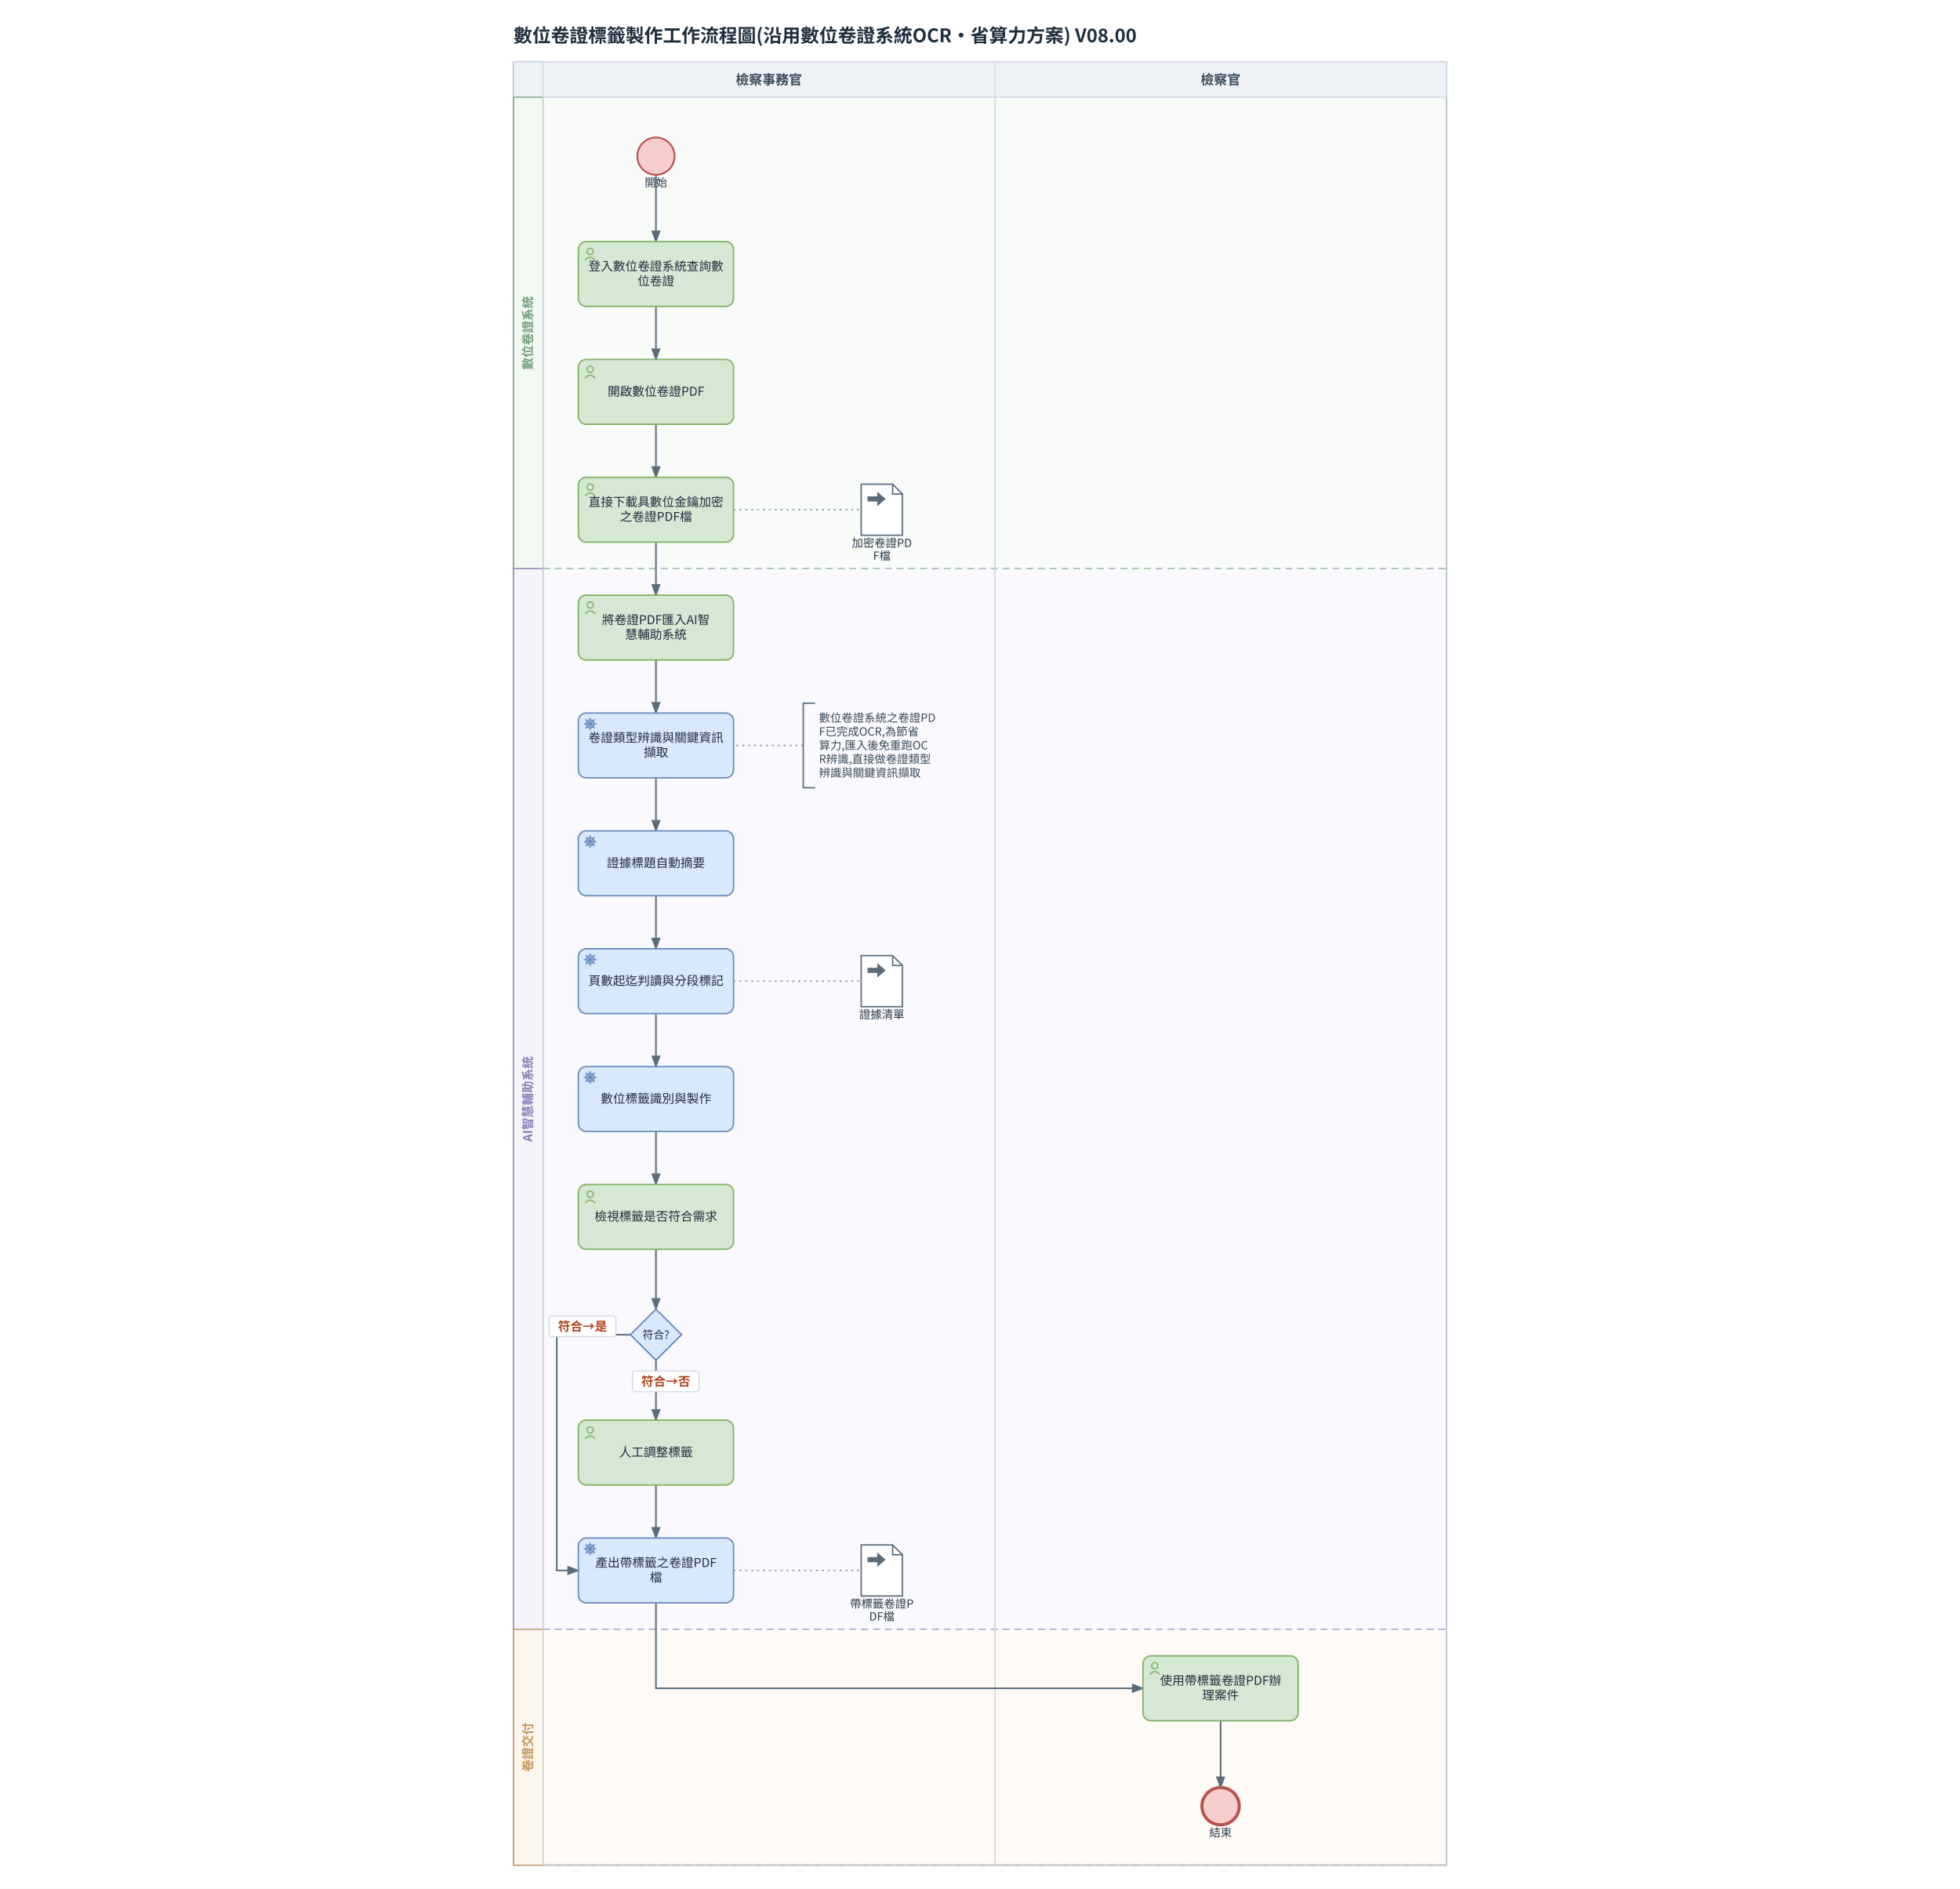
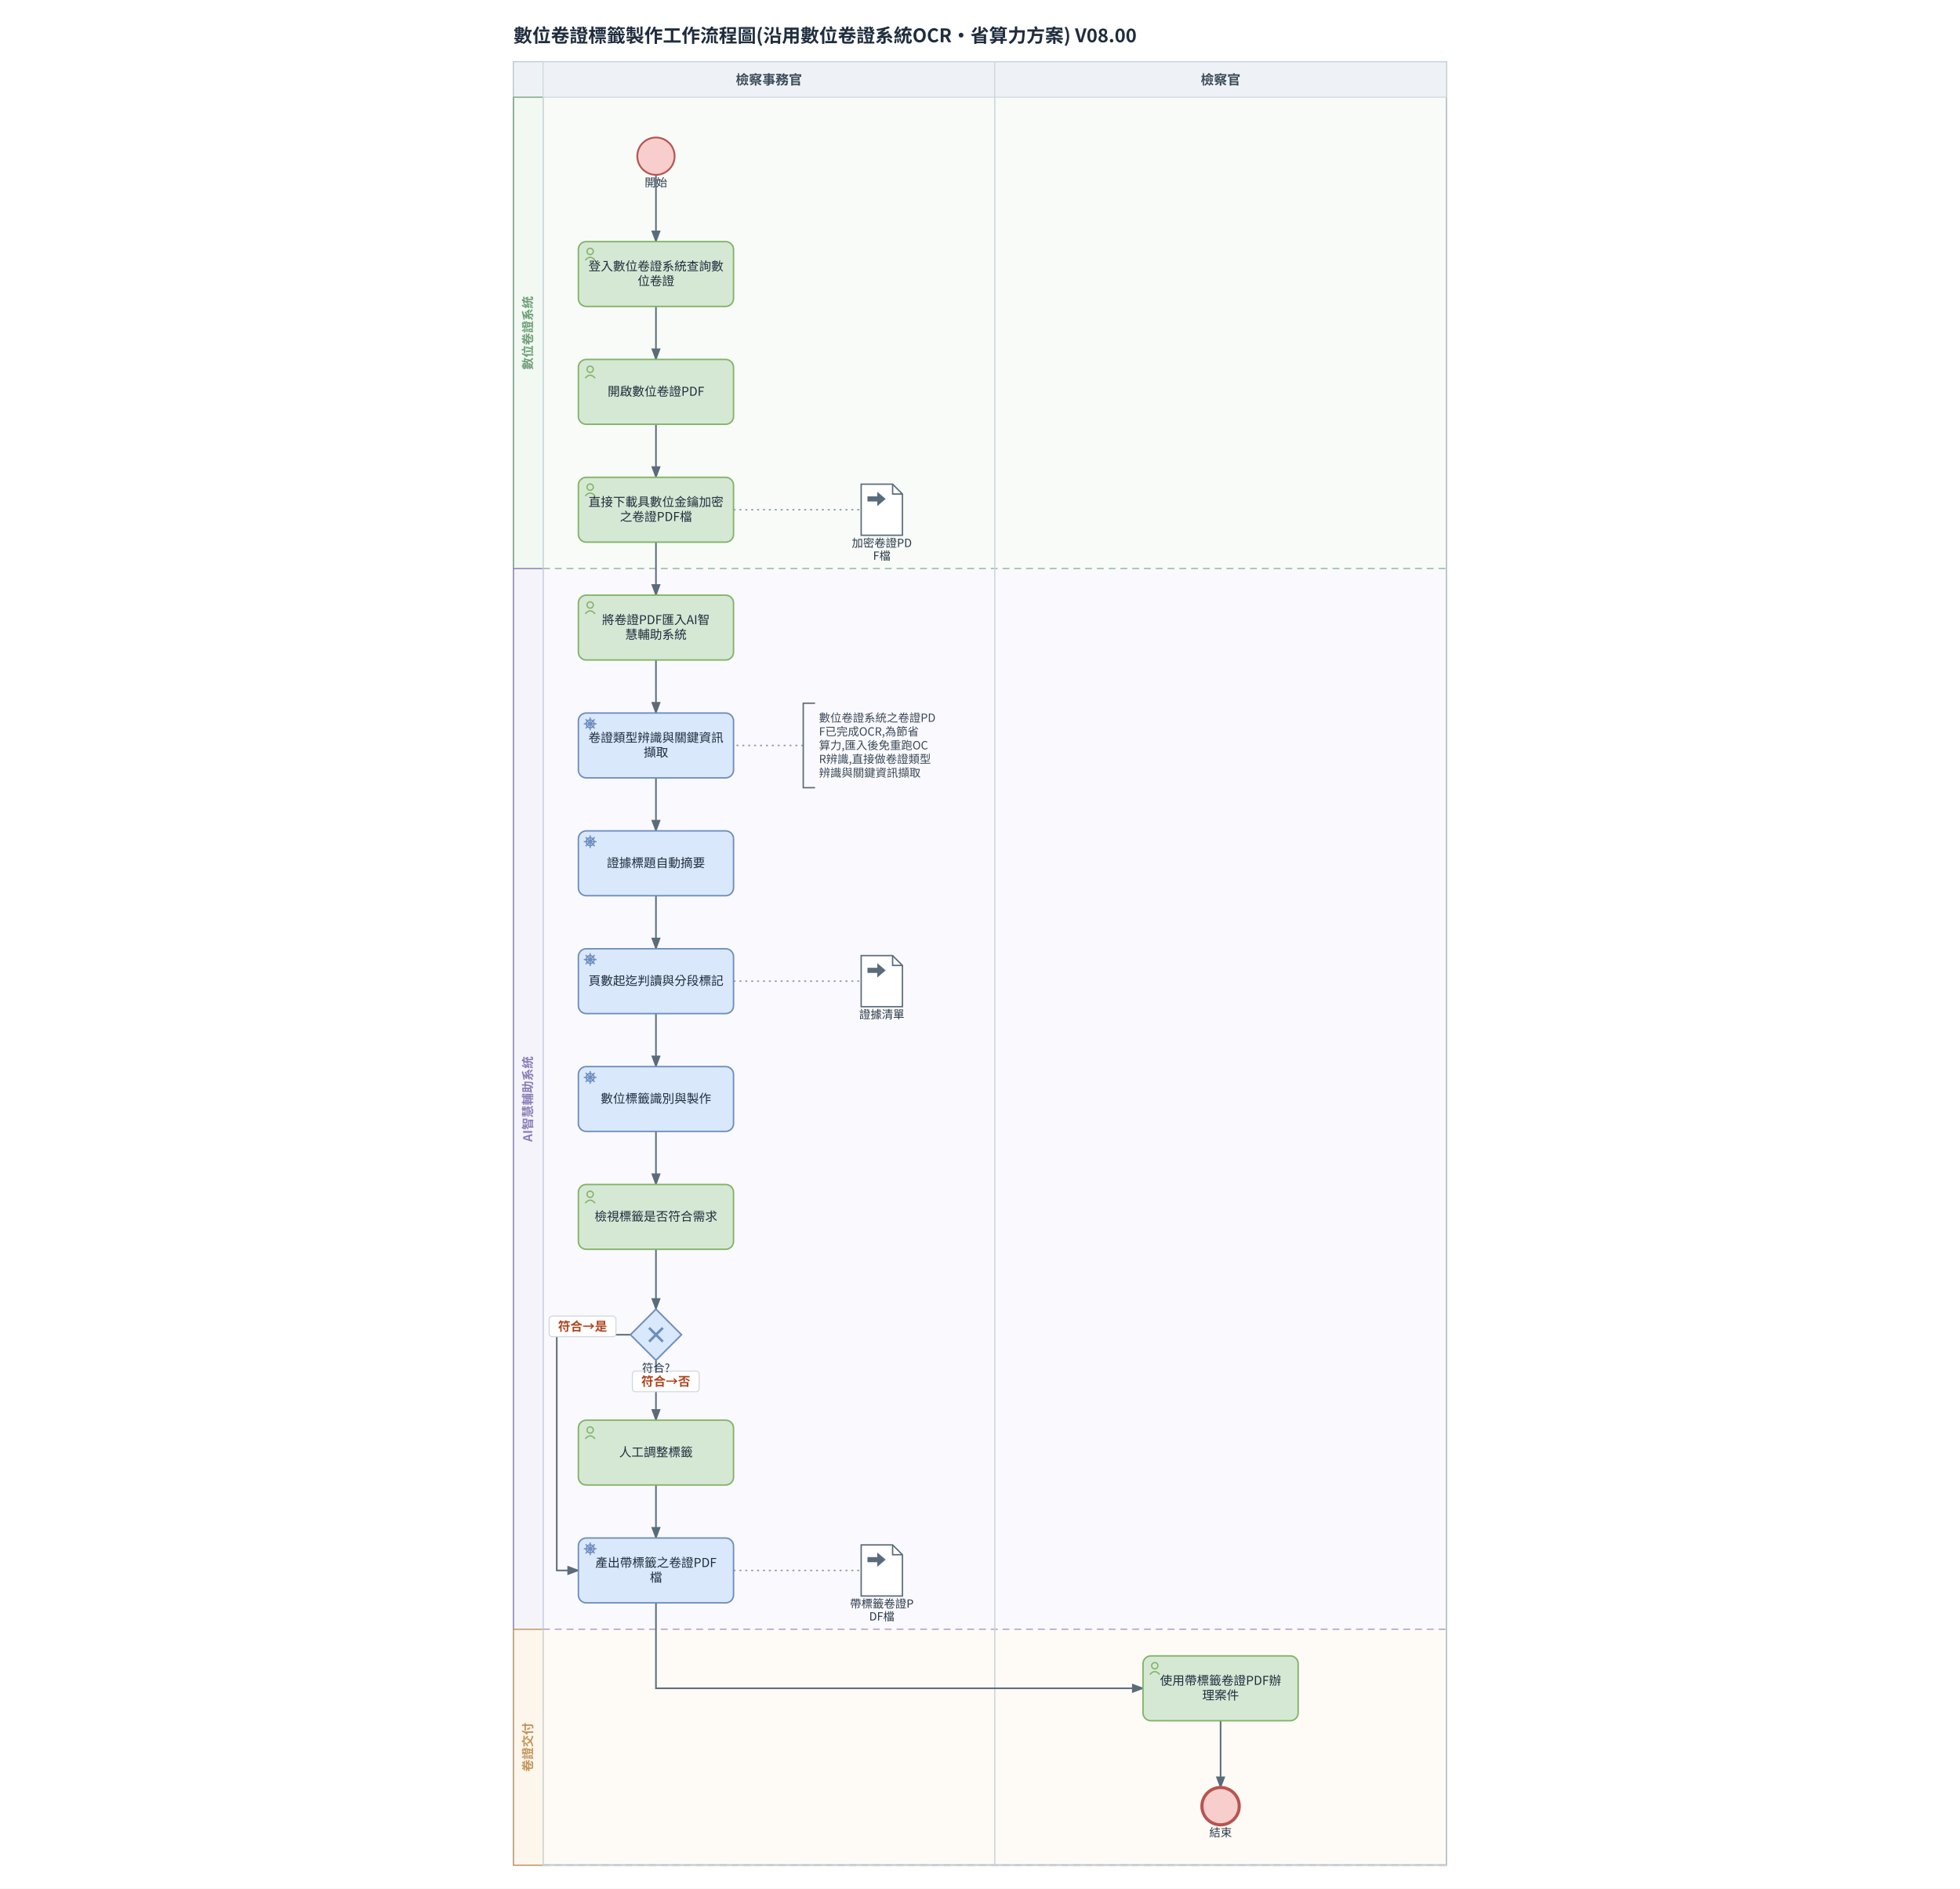
<svg xmlns="http://www.w3.org/2000/svg" role="img" aria-label="數位卷證標籤製作工作流程圖(沿用數位卷證系統OCR・省算力方案) V08.00" viewBox="-383 7 1996 1923" data-pad="capped" font-family="Microsoft JhengHei, PingFang TC, Noto Sans CJK TC, sans-serif">
  <rect x="-383" y="7" width="1996" height="1923" fill="#ffffff" />
  <text x="140" y="50" font-size="19" font-weight="bold" fill="#1f2d3d">數位卷證標籤製作工作流程圖(沿用數位卷證系統OCR・省算力方案) V08.00</text>
  <defs>
    <marker id="arr" markerWidth="9" markerHeight="9" refX="7" refY="3" orient="auto" markerUnits="strokeWidth">
      <path d="M0,0 L8,3 L0,6 Z" fill="#5a6b7b" />
    </marker>
    <marker id="mfarr" markerWidth="11" markerHeight="11" refX="8" refY="4" orient="auto" markerUnits="strokeWidth">
      <path d="M0,0 L8,4 L0,8" fill="none" stroke="#6b7b8b" stroke-width="1.3" />
    </marker>
    <marker id="mfdot" markerWidth="10" markerHeight="10" refX="5" refY="5" orient="auto" markerUnits="strokeWidth">
      <circle cx="5" cy="5" r="3.2" fill="#fff" stroke="#6b7b8b" stroke-width="1.3" />
    </marker>
  </defs>
  <rect x="170" y="106" width="920" height="480" fill="#f2f8f2" fill-opacity="0.55" stroke="none" />
  <line x1="170" y1="586" x2="1090" y2="586" stroke="#6f9f78" stroke-width="1.2" stroke-dasharray="7 5" />
  <rect x="170" y="586" width="920" height="1080" fill="#f6f4fb" fill-opacity="0.55" stroke="none" />
  <line x1="170" y1="1666" x2="1090" y2="1666" stroke="#8a7fb8" stroke-width="1.2" stroke-dasharray="7 5" />
  <rect x="170" y="1666" width="920" height="240" fill="#fdf6ec" fill-opacity="0.55" stroke="none" />
  <line x1="170" y1="1906" x2="1090" y2="1906" stroke="#c2955a" stroke-width="1.2" stroke-dasharray="7 5" />
  <rect x="140" y="70" width="950" height="1836" fill="none" stroke="#9aa7b4" stroke-width="1.5" />
  <rect x="140" y="70" width="30" height="36" fill="#eef2f6" stroke="#cdd6df" />
  <rect x="140" y="106" width="30" height="480" fill="#f2f8f2" stroke="#6f9f78" stroke-width="1" />
  <text x="159.0" y="346.0" font-size="12.5" font-weight="bold" fill="#6f9f78" text-anchor="middle" transform="rotate(-90 159.0 346.0)">數位卷證系統</text>
  <rect x="140" y="586" width="30" height="1080" fill="#f6f4fb" stroke="#8a7fb8" stroke-width="1" />
  <text x="159.0" y="1126.0" font-size="12.5" font-weight="bold" fill="#8a7fb8" text-anchor="middle" transform="rotate(-90 159.0 1126.0)">AI智慧輔助系統</text>
  <rect x="140" y="1666" width="30" height="240" fill="#fdf6ec" stroke="#c2955a" stroke-width="1" />
  <text x="159.0" y="1786.0" font-size="12.5" font-weight="bold" fill="#c2955a" text-anchor="middle" transform="rotate(-90 159.0 1786.0)">卷證交付</text>
  <rect x="170" y="70" width="460" height="1836" fill="none" stroke="#cdd6df" />
  <rect x="170" y="70" width="460" height="36" fill="#eef2f6" stroke="#cdd6df" />
  <text x="400.0" y="93" font-size="13.5" font-weight="bold" fill="#3a4a59" text-anchor="middle">檢察事務官</text>
  <rect x="630" y="70" width="460" height="1836" fill="none" stroke="#cdd6df" />
  <rect x="630" y="70" width="460" height="36" fill="#eef2f6" stroke="#cdd6df" />
  <text x="860.0" y="93" font-size="13.5" font-weight="bold" fill="#3a4a59" text-anchor="middle">檢察官</text>
  <path d="M285,185 L285,253" fill="none" stroke="#5a6b7b" stroke-width="1.6" marker-end="url(#arr)" />
  <path d="M285,319 L285,373" fill="none" stroke="#5a6b7b" stroke-width="1.6" marker-end="url(#arr)" />
  <path d="M285,439 L285,493" fill="none" stroke="#5a6b7b" stroke-width="1.6" marker-end="url(#arr)" />
  <path d="M285,559 L285,613" fill="none" stroke="#5a6b7b" stroke-width="1.6" marker-end="url(#arr)" />
  <path d="M285,679 L285,733" fill="none" stroke="#5a6b7b" stroke-width="1.6" marker-end="url(#arr)" />
  <path d="M285,799 L285,853" fill="none" stroke="#5a6b7b" stroke-width="1.6" marker-end="url(#arr)" />
  <path d="M285,919 L285,973" fill="none" stroke="#5a6b7b" stroke-width="1.6" marker-end="url(#arr)" />
  <path d="M285,1039 L285,1093" fill="none" stroke="#5a6b7b" stroke-width="1.6" marker-end="url(#arr)" />
  <path d="M285,1159 L285,1213" fill="none" stroke="#5a6b7b" stroke-width="1.6" marker-end="url(#arr)" />
  <path d="M285,1279 L285,1340" fill="none" stroke="#5a6b7b" stroke-width="1.6" marker-end="url(#arr)" />
  <path d="M259,1366 L184,1366 L184,1606 L206,1606" fill="none" stroke="#5a6b7b" stroke-width="1.6" marker-end="url(#arr)" />
  <rect x="176.25" y="1347.0" width="68" height="21" fill="#fff" stroke="#cdd6df" rx="3" />
  <text x="210.25" y="1362.0" font-size="12.5" fill="#b0451f" text-anchor="middle" font-weight="bold">符合→是</text>
  <path d="M285,1392 L285,1453" fill="none" stroke="#5a6b7b" stroke-width="1.6" marker-end="url(#arr)" />
  <rect x="261.0" y="1403" width="68" height="21" fill="#fff" stroke="#cdd6df" rx="3" />
  <text x="295.0" y="1418" font-size="12.5" fill="#b0451f" text-anchor="middle" font-weight="bold">符合→否</text>
  <path d="M285,1519 L285,1573" fill="none" stroke="#5a6b7b" stroke-width="1.6" marker-end="url(#arr)" />
  <path d="M285,1639 L285,1726 L781,1726" fill="none" stroke="#5a6b7b" stroke-width="1.6" marker-end="url(#arr)" />
  <path d="M860,1759 L860,1827" fill="none" stroke="#5a6b7b" stroke-width="1.6" marker-end="url(#arr)" />
  <path d="M364,526 L494,526" fill="none" stroke="#8a99a8" stroke-width="1.4" stroke-dasharray="2,4" />
  <path d="M364,1606 L494,1606" fill="none" stroke="#8a99a8" stroke-width="1.4" stroke-dasharray="2,4" />
  <path d="M364,1006 L494,1006" fill="none" stroke="#8a99a8" stroke-width="1.4" stroke-dasharray="2,4" />
  <path d="M435,766 L364,766" fill="none" stroke="#8a99a8" stroke-width="1.4" stroke-dasharray="2,4" />
  <circle cx="285.0" cy="166.0" r="19.0" fill="#f8cecc" stroke="#b85450" stroke-width="1.8" />
  <text x="285.0" y="197" font-size="11.5" fill="#2a3a49" text-anchor="middle">開始</text>
  <rect x="206" y="253" width="158" height="66" rx="8" fill="#d5e8d4" stroke="#82b366" stroke-width="1.5" />
  <circle cx="218" cy="263" r="3.2" fill="none" stroke="#82b366" stroke-width="1.3" />
  <path d="M213,272 Q218,266 223,272" fill="none" stroke="#82b366" stroke-width="1.3" />
  <text x="285.0" y="282.5" font-size="12.5" fill="#1f2d3d" text-anchor="middle">登入數位卷證系統查詢數</text>
  <text x="285.0" y="297.5" font-size="12.5" fill="#1f2d3d" text-anchor="middle">位卷證</text>
  <rect x="206" y="373" width="158" height="66" rx="8" fill="#d5e8d4" stroke="#82b366" stroke-width="1.5" />
  <circle cx="218" cy="383" r="3.2" fill="none" stroke="#82b366" stroke-width="1.3" />
  <path d="M213,392 Q218,386 223,392" fill="none" stroke="#82b366" stroke-width="1.3" />
  <text x="285.0" y="410.0" font-size="12.5" fill="#1f2d3d" text-anchor="middle">開啟數位卷證PDF</text>
  <rect x="206" y="493" width="158" height="66" rx="8" fill="#d5e8d4" stroke="#82b366" stroke-width="1.5" />
  <circle cx="218" cy="503" r="3.2" fill="none" stroke="#82b366" stroke-width="1.3" />
  <path d="M213,512 Q218,506 223,512" fill="none" stroke="#82b366" stroke-width="1.3" />
  <text x="285.0" y="522.5" font-size="12.5" fill="#1f2d3d" text-anchor="middle">直接下載具數位金鑰加密</text>
  <text x="285.0" y="537.5" font-size="12.5" fill="#1f2d3d" text-anchor="middle">之卷證PDF檔</text>
  <rect x="206" y="613" width="158" height="66" rx="8" fill="#d5e8d4" stroke="#82b366" stroke-width="1.5" />
  <circle cx="218" cy="623" r="3.2" fill="none" stroke="#82b366" stroke-width="1.3" />
  <path d="M213,632 Q218,626 223,632" fill="none" stroke="#82b366" stroke-width="1.3" />
  <text x="285.0" y="642.5" font-size="12.5" fill="#1f2d3d" text-anchor="middle">將卷證PDF匯入AI智</text>
  <text x="285.0" y="657.5" font-size="12.5" fill="#1f2d3d" text-anchor="middle">慧輔助系統</text>
  <rect x="206" y="733" width="158" height="66" rx="8" fill="#dae8fc" stroke="#6c8ebf" stroke-width="1.5" />
  <circle cx="218" cy="744" r="4" fill="none" stroke="#6c8ebf" stroke-width="1.3" />
  <path d="M218,744 l6.5,0.0 M218,744 l-6.5,0.0 M218,744 l0.0,6.5 M218,744 l0.0,-6.5 M218,744 l4.595,4.595 M218,744 l-4.595,4.595 M218,744 l4.595,-4.595 M218,744 l-4.595,-4.595 " stroke="#6c8ebf" stroke-width="1.3" fill="none" />
  <text x="285.0" y="762.5" font-size="12.5" fill="#1f2d3d" text-anchor="middle">卷證類型辨識與關鍵資訊</text>
  <text x="285.0" y="777.5" font-size="12.5" fill="#1f2d3d" text-anchor="middle">擷取</text>
  <rect x="206" y="853" width="158" height="66" rx="8" fill="#dae8fc" stroke="#6c8ebf" stroke-width="1.5" />
  <circle cx="218" cy="864" r="4" fill="none" stroke="#6c8ebf" stroke-width="1.3" />
  <path d="M218,864 l6.5,0.0 M218,864 l-6.5,0.0 M218,864 l0.0,6.5 M218,864 l0.0,-6.5 M218,864 l4.595,4.595 M218,864 l-4.595,4.595 M218,864 l4.595,-4.595 M218,864 l-4.595,-4.595 " stroke="#6c8ebf" stroke-width="1.3" fill="none" />
  <text x="285.0" y="890.0" font-size="12.5" fill="#1f2d3d" text-anchor="middle">證據標題自動摘要</text>
  <rect x="206" y="973" width="158" height="66" rx="8" fill="#dae8fc" stroke="#6c8ebf" stroke-width="1.5" />
  <circle cx="218" cy="984" r="4" fill="none" stroke="#6c8ebf" stroke-width="1.3" />
  <path d="M218,984 l6.5,0.0 M218,984 l-6.5,0.0 M218,984 l0.0,6.5 M218,984 l0.0,-6.5 M218,984 l4.595,4.595 M218,984 l-4.595,4.595 M218,984 l4.595,-4.595 M218,984 l-4.595,-4.595 " stroke="#6c8ebf" stroke-width="1.3" fill="none" />
  <text x="285.0" y="1010.0" font-size="12.5" fill="#1f2d3d" text-anchor="middle">頁數起迄判讀與分段標記</text>
  <rect x="206" y="1093" width="158" height="66" rx="8" fill="#dae8fc" stroke="#6c8ebf" stroke-width="1.5" />
  <circle cx="218" cy="1104" r="4" fill="none" stroke="#6c8ebf" stroke-width="1.3" />
  <path d="M218,1104 l6.5,0.0 M218,1104 l-6.5,0.0 M218,1104 l0.0,6.5 M218,1104 l0.0,-6.5 M218,1104 l4.595,4.595 M218,1104 l-4.595,4.595 M218,1104 l4.595,-4.595 M218,1104 l-4.595,-4.595 " stroke="#6c8ebf" stroke-width="1.3" fill="none" />
  <text x="285.0" y="1130.0" font-size="12.5" fill="#1f2d3d" text-anchor="middle">數位標籤識別與製作</text>
  <rect x="206" y="1213" width="158" height="66" rx="8" fill="#d5e8d4" stroke="#82b366" stroke-width="1.5" />
  <circle cx="218" cy="1223" r="3.2" fill="none" stroke="#82b366" stroke-width="1.3" />
  <path d="M213,1232 Q218,1226 223,1232" fill="none" stroke="#82b366" stroke-width="1.3" />
  <text x="285.0" y="1250.0" font-size="12.5" fill="#1f2d3d" text-anchor="middle">檢視標籤是否符合需求</text>
  <polygon points="285.0,1340 311,1366.0 285.0,1392 259,1366.0" fill="#dae8fc" stroke="#6c8ebf" stroke-width="1.6" />
-   <text x="285.0" y="1370.0" font-size="11" fill="#1f2d3d" text-anchor="middle">符合?</text>
+   <path d="M278.0,1359.0 L292.0,1373.0 M278.0,1373.0 L292.0,1359.0" stroke="#6c8ebf" stroke-width="2.6" fill="none" />
+   <text x="285.0" y="1404" font-size="11.5" fill="#2a3a49" text-anchor="middle">符合?</text>
  <rect x="206" y="1453" width="158" height="66" rx="8" fill="#d5e8d4" stroke="#82b366" stroke-width="1.5" />
  <circle cx="218" cy="1463" r="3.2" fill="none" stroke="#82b366" stroke-width="1.3" />
  <path d="M213,1472 Q218,1466 223,1472" fill="none" stroke="#82b366" stroke-width="1.3" />
  <text x="285.0" y="1490.0" font-size="12.5" fill="#1f2d3d" text-anchor="middle">人工調整標籤</text>
  <rect x="206" y="1573" width="158" height="66" rx="8" fill="#dae8fc" stroke="#6c8ebf" stroke-width="1.5" />
  <circle cx="218" cy="1584" r="4" fill="none" stroke="#6c8ebf" stroke-width="1.3" />
  <path d="M218,1584 l6.5,0.0 M218,1584 l-6.5,0.0 M218,1584 l0.0,6.5 M218,1584 l0.0,-6.5 M218,1584 l4.595,4.595 M218,1584 l-4.595,4.595 M218,1584 l4.595,-4.595 M218,1584 l-4.595,-4.595 " stroke="#6c8ebf" stroke-width="1.3" fill="none" />
  <text x="285.0" y="1602.5" font-size="12.5" fill="#1f2d3d" text-anchor="middle">產出帶標籤之卷證PDF</text>
  <text x="285.0" y="1617.5" font-size="12.5" fill="#1f2d3d" text-anchor="middle">檔</text>
  <rect x="781" y="1693" width="158" height="66" rx="8" fill="#d5e8d4" stroke="#82b366" stroke-width="1.5" />
  <circle cx="793" cy="1703" r="3.2" fill="none" stroke="#82b366" stroke-width="1.3" />
  <path d="M788,1712 Q793,1706 798,1712" fill="none" stroke="#82b366" stroke-width="1.3" />
  <text x="860.0" y="1722.5" font-size="12.5" fill="#1f2d3d" text-anchor="middle">使用帶標籤卷證PDF辦</text>
  <text x="860.0" y="1737.5" font-size="12.5" fill="#1f2d3d" text-anchor="middle">理案件</text>
  <circle cx="860.0" cy="1846.0" r="19.0" fill="#f8cecc" stroke="#b85450" stroke-width="3.2" />
  <text x="860.0" y="1877" font-size="11.5" fill="#2a3a49" text-anchor="middle">結束</text>
  <path d="M494,500 L526,500 L536,510 L536,552 L494,552 Z" fill="#ffffff" stroke="#5a6b7b" stroke-width="1.4" />
  <path d="M526,500 L526,510 L536,510" fill="none" stroke="#5a6b7b" stroke-width="1.4" />
  <path d="M501,513 L511,513 L511,509 L518,515 L511,521 L511,517 L501,517 Z" fill="#5a6b7b" stroke="#5a6b7b" stroke-width="1.2" />
  <text x="515.0" y="564" font-size="11.5" fill="#2a3a49" text-anchor="middle">加密卷證PD</text>
  <text x="515.0" y="577" font-size="11.5" fill="#2a3a49" text-anchor="middle">F檔</text>
  <path d="M494,1580 L526,1580 L536,1590 L536,1632 L494,1632 Z" fill="#ffffff" stroke="#5a6b7b" stroke-width="1.4" />
  <path d="M526,1580 L526,1590 L536,1590" fill="none" stroke="#5a6b7b" stroke-width="1.4" />
  <path d="M501,1593 L511,1593 L511,1589 L518,1595 L511,1601 L511,1597 L501,1597 Z" fill="#5a6b7b" stroke="#5a6b7b" stroke-width="1.2" />
  <text x="515.0" y="1644" font-size="11.5" fill="#2a3a49" text-anchor="middle">帶標籤卷證P</text>
  <text x="515.0" y="1657" font-size="11.5" fill="#2a3a49" text-anchor="middle">DF檔</text>
  <path d="M494,980 L526,980 L536,990 L536,1032 L494,1032 Z" fill="#ffffff" stroke="#5a6b7b" stroke-width="1.4" />
  <path d="M526,980 L526,990 L536,990" fill="none" stroke="#5a6b7b" stroke-width="1.4" />
  <path d="M501,993 L511,993 L511,989 L518,995 L511,1001 L511,997 L501,997 Z" fill="#5a6b7b" stroke="#5a6b7b" stroke-width="1.2" />
  <text x="515.0" y="1044" font-size="11.5" fill="#2a3a49" text-anchor="middle">證據清單</text>
  <path d="M447,723 L435,723 L435,809 L447,809" fill="none" stroke="#5a6b7b" stroke-width="1.4" />
  <text x="451" y="742.0" font-size="11.5" fill="#3a4a59">數位卷證系統之卷證PD</text>
  <text x="451" y="756.0" font-size="11.5" fill="#3a4a59">F已完成OCR,為節省</text>
  <text x="451" y="770.0" font-size="11.5" fill="#3a4a59">算力,匯入後免重跑OC</text>
  <text x="451" y="784.0" font-size="11.5" fill="#3a4a59">R辨識,直接做卷證類型</text>
  <text x="451" y="798.0" font-size="11.5" fill="#3a4a59">辨識與關鍵資訊擷取</text>
</svg>
